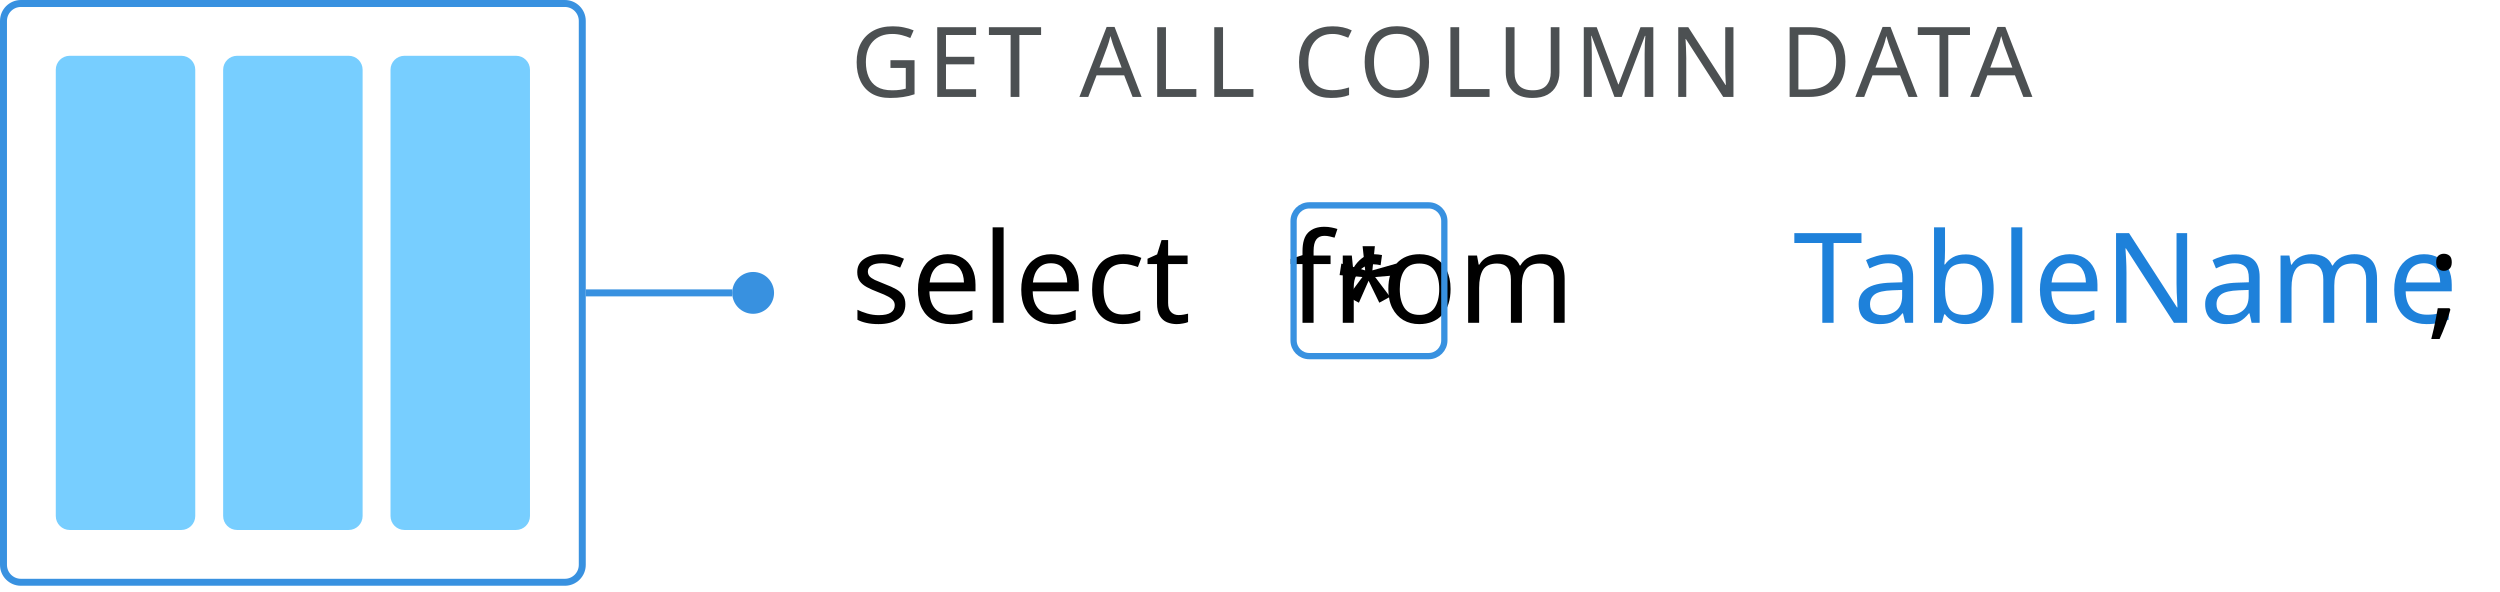
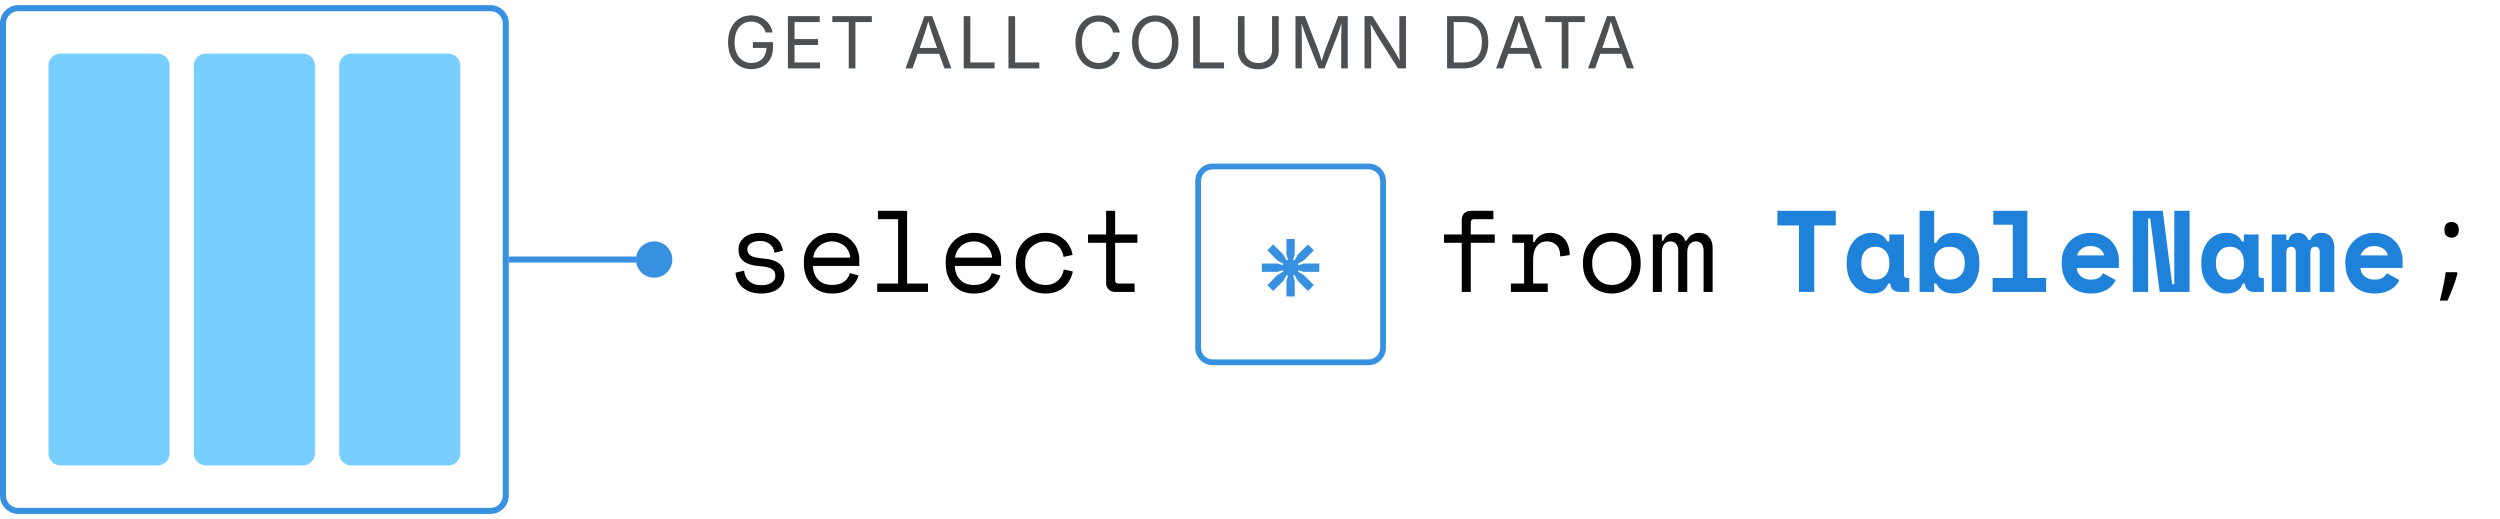
- <svg xmlns="http://www.w3.org/2000/svg" width="423" height="100" viewBox="0 0 423 100" fill="none">
-   <text fill="black" xml:space="preserve" style="white-space: pre" font-family="Operator Mono" font-size="21.257" font-weight="500" letter-spacing="0px">
-     <tspan x="143.97" y="54.624">select   from</tspan>
+ <svg xmlns="http://www.w3.org/2000/svg" width="487" height="101" fill="none" viewBox="0 0 487 101">
+   <path fill="black" d="M145.579 48.561C145.579 49.102 145.805 49.516 146.256 49.802C146.723 50.087 147.565 50.276 148.783 50.366C150.092 50.471 151.085 50.787 151.762 51.313C152.454 51.825 152.8 52.577 152.8 53.57V53.705C152.8 54.246 152.687 54.735 152.461 55.172C152.251 55.593 151.95 55.954 151.559 56.255C151.183 56.556 150.716 56.781 150.16 56.931C149.618 57.097 149.024 57.18 148.377 57.18C147.505 57.18 146.753 57.067 146.121 56.841C145.504 56.601 144.985 56.292 144.564 55.916C144.158 55.525 143.85 55.089 143.639 54.608C143.428 54.111 143.308 53.615 143.278 53.118L144.948 52.712C145.023 53.57 145.354 54.262 145.94 54.788C146.527 55.3 147.309 55.555 148.287 55.555C149.114 55.555 149.776 55.397 150.273 55.081C150.784 54.751 151.04 54.292 151.04 53.705C151.04 53.073 150.792 52.622 150.295 52.351C149.799 52.081 148.994 51.907 147.881 51.832C146.587 51.742 145.595 51.441 144.903 50.93C144.211 50.418 143.865 49.674 143.865 48.696V48.561C143.865 48.034 143.978 47.575 144.203 47.184C144.429 46.778 144.73 46.44 145.106 46.169C145.497 45.898 145.933 45.695 146.414 45.56C146.896 45.425 147.4 45.357 147.926 45.357C148.663 45.357 149.31 45.462 149.866 45.673C150.423 45.868 150.889 46.131 151.265 46.462C151.641 46.778 151.927 47.147 152.123 47.568C152.333 47.989 152.469 48.41 152.529 48.831L150.859 49.238C150.784 48.516 150.491 47.952 149.979 47.545C149.483 47.139 148.829 46.936 148.016 46.936C147.7 46.936 147.392 46.974 147.091 47.049C146.805 47.109 146.55 47.207 146.324 47.342C146.098 47.478 145.918 47.651 145.783 47.861C145.647 48.057 145.579 48.29 145.579 48.561Z" />
+   <path fill="black" d="M158.357 51.81C158.402 52.923 158.748 53.818 159.395 54.495C160.042 55.172 160.944 55.51 162.102 55.51C162.629 55.51 163.088 55.45 163.479 55.33C163.87 55.209 164.201 55.044 164.471 54.833C164.757 54.623 164.983 54.382 165.148 54.111C165.329 53.825 165.472 53.525 165.577 53.209L167.247 53.66C166.931 54.698 166.344 55.548 165.487 56.209C164.644 56.856 163.501 57.18 162.057 57.18C161.26 57.18 160.523 57.044 159.846 56.774C159.184 56.488 158.613 56.089 158.131 55.578C157.65 55.066 157.274 54.457 157.003 53.75C156.732 53.043 156.597 52.261 156.597 51.404V50.862C156.597 50.08 156.732 49.35 157.003 48.673C157.289 47.997 157.68 47.417 158.176 46.936C158.673 46.44 159.252 46.056 159.914 45.785C160.591 45.5 161.32 45.357 162.102 45.357C163.02 45.357 163.81 45.53 164.471 45.876C165.148 46.207 165.697 46.62 166.119 47.117C166.555 47.613 166.871 48.155 167.066 48.741C167.277 49.328 167.382 49.869 167.382 50.366V51.81H158.357ZM162.102 47.026C161.606 47.026 161.14 47.109 160.703 47.275C160.282 47.425 159.906 47.643 159.575 47.929C159.259 48.215 158.996 48.553 158.786 48.944C158.59 49.32 158.462 49.734 158.402 50.185H165.622C165.592 49.704 165.472 49.268 165.261 48.877C165.066 48.486 164.802 48.155 164.471 47.884C164.156 47.613 163.787 47.403 163.366 47.252C162.96 47.102 162.539 47.026 162.102 47.026Z" />
+   <path fill="black" d="M170.886 55.239H174.948V42.694H171.022V41.07H176.707V55.239H180.769V56.864H170.886V55.239Z" />
+   <path fill="black" d="M185.988 51.81C186.033 52.923 186.379 53.818 187.026 54.495C187.672 55.172 188.575 55.51 189.733 55.51C190.26 55.51 190.718 55.45 191.109 55.33C191.501 55.209 191.831 55.044 192.102 54.833C192.388 54.623 192.614 54.382 192.779 54.111C192.96 53.825 193.103 53.525 193.208 53.209L194.877 53.66C194.562 54.698 193.975 55.548 193.118 56.209C192.275 56.856 191.132 57.18 189.688 57.18C188.891 57.18 188.154 57.044 187.477 56.774C186.815 56.488 186.243 56.089 185.762 55.578C185.281 55.066 184.905 54.457 184.634 53.75C184.363 53.043 184.228 52.261 184.228 51.404V50.862C184.228 50.08 184.363 49.35 184.634 48.673C184.92 47.997 185.311 47.417 185.807 46.936C186.304 46.44 186.883 46.056 187.545 45.785C188.221 45.5 188.951 45.357 189.733 45.357C190.651 45.357 191.44 45.53 192.102 45.876C192.779 46.207 193.328 46.62 193.749 47.117C194.186 47.613 194.501 48.155 194.697 48.741C194.908 49.328 195.013 49.869 195.013 50.366V51.81H185.988ZM189.733 47.026C189.237 47.026 188.77 47.109 188.334 47.275C187.913 47.425 187.537 47.643 187.206 47.929C186.89 48.215 186.627 48.553 186.416 48.944C186.221 49.32 186.093 49.734 186.033 50.185H193.253C193.223 49.704 193.103 49.268 192.892 48.877C192.696 48.486 192.433 48.155 192.102 47.884C191.786 47.613 191.418 47.403 190.997 47.252C190.59 47.102 190.169 47.026 189.733 47.026Z" />
+   <path fill="black" d="M208.986 52.893C208.866 53.51 208.655 54.081 208.354 54.608C208.069 55.134 207.7 55.593 207.249 55.984C206.798 56.36 206.271 56.653 205.669 56.864C205.068 57.074 204.398 57.18 203.661 57.18C202.879 57.18 202.135 57.052 201.428 56.796C200.736 56.54 200.126 56.172 199.6 55.691C199.074 55.194 198.652 54.593 198.336 53.886C198.036 53.179 197.885 52.366 197.885 51.449V51.178C197.885 50.276 198.036 49.463 198.336 48.741C198.652 48.019 199.074 47.41 199.6 46.914C200.126 46.417 200.736 46.034 201.428 45.763C202.135 45.492 202.879 45.357 203.661 45.357C204.368 45.357 205.023 45.462 205.624 45.673C206.226 45.883 206.752 46.184 207.204 46.575C207.67 46.951 208.046 47.403 208.332 47.929C208.633 48.455 208.836 49.027 208.941 49.644L207.181 50.05C207.136 49.659 207.023 49.283 206.843 48.922C206.677 48.546 206.444 48.222 206.143 47.952C205.857 47.666 205.504 47.44 205.083 47.275C204.662 47.109 204.173 47.026 203.616 47.026C203.075 47.026 202.563 47.132 202.082 47.342C201.616 47.538 201.202 47.824 200.841 48.2C200.48 48.561 200.194 48.997 199.984 49.508C199.788 50.02 199.69 50.576 199.69 51.178V51.449C199.69 52.081 199.788 52.652 199.984 53.163C200.194 53.66 200.48 54.081 200.841 54.427C201.202 54.773 201.623 55.044 202.104 55.239C202.586 55.42 203.105 55.51 203.661 55.51C204.218 55.51 204.699 55.427 205.105 55.262C205.526 55.081 205.88 54.856 206.166 54.585C206.467 54.299 206.7 53.976 206.865 53.615C207.046 53.254 207.166 52.878 207.226 52.487L208.986 52.893Z" />
+   <path fill="black" d="M211.949 45.673H215.469V41.07H217.228V45.673H221.561V47.297H217.228V54.562C217.228 55.014 217.432 55.239 217.838 55.239H221.019V56.864H217.206C216.694 56.864 216.273 56.698 215.942 56.367C215.626 56.036 215.469 55.615 215.469 55.104V47.297H211.949V45.673Z" />
+   <path fill="black" d="M281.296 45.673H284.748V42.83C284.748 42.318 284.906 41.897 285.222 41.566C285.553 41.235 285.974 41.07 286.486 41.07H290.908V42.694H287.118C286.711 42.694 286.508 42.92 286.508 43.371V45.673H291.179V47.297H286.508V56.864H284.748V47.297H281.296V45.673Z" />
+   <path fill="black" d="M294.593 45.673H298.654V47.162H298.925C299.211 46.545 299.617 46.094 300.143 45.808C300.67 45.507 301.271 45.357 301.948 45.357C303.076 45.357 303.986 45.725 304.678 46.462C305.37 47.199 305.739 48.275 305.784 49.689L303.934 49.96C303.934 48.922 303.686 48.177 303.189 47.726C302.693 47.26 302.084 47.026 301.362 47.026C300.895 47.026 300.489 47.117 300.143 47.297C299.812 47.478 299.534 47.726 299.308 48.042C299.083 48.358 298.917 48.726 298.812 49.147C298.707 49.569 298.654 50.02 298.654 50.501V55.239H301.497V56.864H294.322V55.239H296.894V47.297H294.593V45.673Z" />
+   <path fill="black" d="M319.599 51.404C319.599 52.336 319.441 53.163 319.125 53.886C318.825 54.593 318.418 55.194 317.907 55.691C317.396 56.172 316.794 56.54 316.102 56.796C315.425 57.052 314.718 57.18 313.981 57.18C313.229 57.18 312.515 57.052 311.838 56.796C311.161 56.54 310.567 56.172 310.055 55.691C309.544 55.194 309.13 54.593 308.814 53.886C308.513 53.163 308.363 52.336 308.363 51.404V51.133C308.363 50.215 308.513 49.403 308.814 48.696C309.13 47.974 309.544 47.365 310.055 46.868C310.582 46.372 311.183 45.996 311.86 45.74C312.537 45.485 313.244 45.357 313.981 45.357C314.718 45.357 315.425 45.485 316.102 45.74C316.779 45.996 317.373 46.372 317.884 46.868C318.411 47.365 318.825 47.974 319.125 48.696C319.441 49.403 319.599 50.215 319.599 51.133V51.404ZM313.981 55.51C314.523 55.51 315.019 55.42 315.47 55.239C315.937 55.044 316.343 54.766 316.689 54.404C317.035 54.044 317.305 53.615 317.501 53.118C317.696 52.607 317.794 52.035 317.794 51.404V51.133C317.794 50.531 317.696 49.982 317.501 49.486C317.305 48.974 317.035 48.538 316.689 48.177C316.343 47.816 315.937 47.538 315.47 47.342C315.004 47.132 314.508 47.026 313.981 47.026C313.455 47.026 312.958 47.132 312.492 47.342C312.026 47.538 311.62 47.816 311.274 48.177C310.928 48.538 310.657 48.974 310.461 49.486C310.266 49.982 310.168 50.531 310.168 51.133V51.404C310.168 52.035 310.266 52.607 310.461 53.118C310.657 53.615 310.928 54.044 311.274 54.404C311.62 54.766 312.018 55.044 312.469 55.239C312.936 55.42 313.44 55.51 313.981 55.51Z" />
+   <path fill="black" d="M333.618 56.864H331.858V48.831C331.858 48.305 331.737 47.876 331.497 47.545C331.256 47.199 330.873 47.026 330.346 47.026C329.85 47.026 329.444 47.215 329.128 47.59C328.827 47.952 328.676 48.516 328.676 49.283V56.864H326.917V48.741C326.917 48.245 326.781 47.839 326.51 47.523C326.24 47.192 325.879 47.026 325.427 47.026C324.886 47.026 324.465 47.222 324.164 47.613C323.878 48.004 323.735 48.516 323.735 49.147V56.864H321.975V45.673H323.735V46.891H324.006C324.201 46.365 324.487 45.981 324.863 45.74C325.239 45.485 325.683 45.357 326.194 45.357C326.736 45.357 327.18 45.5 327.526 45.785C327.887 46.071 328.135 46.44 328.27 46.891H328.541C329.052 45.868 329.865 45.357 330.978 45.357C331.82 45.357 332.467 45.627 332.918 46.169C333.385 46.696 333.618 47.387 333.618 48.245V56.864Z" />
+   <path fill="#3891E0" d="M255.941 48.767L253.955 50.752L252.827 51.384L252.94 51.655L253.955 51.339H257.001V52.963H253.955L252.94 52.647L252.827 52.918L253.955 53.55L255.941 55.535L254.79 56.686L252.805 54.701L252.173 53.572L251.902 53.685L252.218 54.701V57.747H250.593V54.701L250.909 53.685L250.639 53.572L250.007 54.701L248.021 56.686L246.871 55.535L248.856 53.55L249.984 52.918L249.871 52.647L248.856 52.963H245.81V51.339H248.856L249.871 51.655L249.984 51.384L248.856 50.752L246.871 48.767L248.021 47.616L250.007 49.601L250.639 50.73L250.909 50.617L250.593 49.601V46.555H252.218V49.601L251.902 50.617L252.173 50.73L252.805 49.601L254.79 47.616L255.941 48.767Z" />
+   <path fill="#1E81DA" d="M346.241 41.07H357.612V43.913H353.416V56.864H350.437V43.913H346.241V41.07Z" />
+   <path fill="#1E81DA" d="M367.84 55.239C367.539 55.946 367.118 56.45 366.577 56.751C366.035 57.037 365.403 57.18 364.681 57.18C364.004 57.18 363.365 57.052 362.764 56.796C362.177 56.54 361.658 56.164 361.207 55.668C360.755 55.172 360.394 54.57 360.124 53.863C359.868 53.156 359.74 52.351 359.74 51.449V51.088C359.74 50.2 359.868 49.403 360.124 48.696C360.379 47.989 360.725 47.387 361.162 46.891C361.598 46.395 362.102 46.019 362.673 45.763C363.26 45.492 363.884 45.357 364.546 45.357C365.343 45.357 365.982 45.492 366.464 45.763C366.96 46.034 367.351 46.455 367.637 47.026H368.043V45.673H370.886V53.479C370.886 53.931 371.089 54.156 371.495 54.156H371.924V56.864H369.984C369.472 56.864 369.051 56.713 368.72 56.413C368.404 56.112 368.246 55.721 368.246 55.239H367.84ZM365.313 54.472C366.14 54.472 366.802 54.201 367.299 53.66C367.795 53.103 368.043 52.351 368.043 51.404V51.133C368.043 50.185 367.795 49.441 367.299 48.899C366.802 48.343 366.14 48.064 365.313 48.064C364.486 48.064 363.824 48.343 363.328 48.899C362.831 49.441 362.583 50.185 362.583 51.133V51.404C362.583 52.351 362.831 53.103 363.328 53.66C363.824 54.201 364.486 54.472 365.313 54.472Z" />
+   <path fill="#1E81DA" d="M376.782 56.864H373.939V41.07H376.782V47.297H377.188C377.489 46.681 377.925 46.207 378.497 45.876C379.068 45.53 379.798 45.357 380.685 45.357C381.347 45.357 381.971 45.485 382.558 45.74C383.16 45.996 383.679 46.372 384.115 46.868C384.566 47.35 384.92 47.944 385.175 48.651C385.446 49.358 385.581 50.163 385.581 51.065V51.471C385.581 52.389 385.454 53.201 385.198 53.908C384.942 54.615 384.596 55.217 384.16 55.713C383.724 56.194 383.205 56.563 382.603 56.819C382.017 57.059 381.377 57.18 380.685 57.18C380.174 57.18 379.73 57.127 379.354 57.022C378.978 56.916 378.647 56.774 378.361 56.593C378.091 56.413 377.857 56.209 377.662 55.984C377.481 55.743 377.323 55.495 377.188 55.239H376.782V56.864ZM379.76 54.472C380.648 54.472 381.362 54.201 381.904 53.66C382.46 53.103 382.739 52.351 382.739 51.404V51.133C382.739 50.185 382.46 49.441 381.904 48.899C381.362 48.343 380.648 48.064 379.76 48.064C378.873 48.064 378.151 48.35 377.594 48.922C377.053 49.478 376.782 50.215 376.782 51.133V51.404C376.782 52.321 377.053 53.066 377.594 53.637C378.151 54.194 378.873 54.472 379.76 54.472Z" />
+   <path fill="#1E81DA" d="M388.16 54.156H392.086V43.777H388.296V41.07H394.929V54.156H398.585V56.864H388.16V54.156Z" />
+   <path fill="#1E81DA" d="M404.548 52.193C404.563 52.524 404.638 52.833 404.774 53.118C404.924 53.389 405.12 53.63 405.36 53.84C405.616 54.036 405.902 54.194 406.218 54.314C406.549 54.419 406.895 54.472 407.256 54.472C407.963 54.472 408.504 54.352 408.88 54.111C409.256 53.855 409.527 53.555 409.692 53.209L412.129 54.562C411.994 54.848 411.806 55.149 411.565 55.465C411.324 55.766 411.009 56.044 410.617 56.3C410.241 56.556 409.775 56.766 409.219 56.931C408.677 57.097 408.038 57.18 407.301 57.18C406.458 57.18 405.691 57.044 404.999 56.774C404.307 56.503 403.706 56.112 403.194 55.6C402.698 55.089 402.307 54.465 402.021 53.728C401.75 52.99 401.615 52.156 401.615 51.223V51.088C401.615 50.23 401.758 49.448 402.044 48.741C402.344 48.034 402.751 47.433 403.262 46.936C403.773 46.44 404.368 46.056 405.044 45.785C405.736 45.5 406.473 45.357 407.256 45.357C408.218 45.357 409.046 45.53 409.737 45.876C410.429 46.207 411.001 46.635 411.452 47.162C411.904 47.673 412.234 48.245 412.445 48.877C412.656 49.493 412.761 50.095 412.761 50.682V52.193H404.548ZM407.233 47.929C406.511 47.929 405.924 48.117 405.473 48.493C405.022 48.854 404.729 49.275 404.593 49.757H409.873C409.783 49.23 409.497 48.794 409.015 48.448C408.549 48.102 407.955 47.929 407.233 47.929Z" />
+   <path fill="#1E81DA" d="M423.147 55.375H423.553V41.07H426.531V56.864H420.71L418.86 42.559H418.454V56.864H415.475V41.07H421.297L423.147 55.375Z" />
+   <path fill="#1E81DA" d="M436.917 55.239C436.616 55.946 436.195 56.45 435.653 56.751C435.112 57.037 434.48 57.18 433.758 57.18C433.081 57.18 432.442 57.052 431.84 56.796C431.254 56.54 430.735 56.164 430.283 55.668C429.832 55.172 429.471 54.57 429.2 53.863C428.945 53.156 428.817 52.351 428.817 51.449V51.088C428.817 50.2 428.945 49.403 429.2 48.696C429.456 47.989 429.802 47.387 430.238 46.891C430.675 46.395 431.178 46.019 431.75 45.763C432.337 45.492 432.961 45.357 433.623 45.357C434.42 45.357 435.059 45.492 435.541 45.763C436.037 46.034 436.428 46.455 436.714 47.026H437.12V45.673H439.963V53.479C439.963 53.931 440.166 54.156 440.572 54.156H441.001V56.864H439.06C438.549 56.864 438.128 56.713 437.797 56.413C437.481 56.112 437.323 55.721 437.323 55.239H436.917ZM434.39 54.472C435.217 54.472 435.879 54.201 436.375 53.66C436.872 53.103 437.12 52.351 437.12 51.404V51.133C437.12 50.185 436.872 49.441 436.375 48.899C435.879 48.343 435.217 48.064 434.39 48.064C433.563 48.064 432.901 48.343 432.404 48.899C431.908 49.441 431.66 50.185 431.66 51.133V51.404C431.66 52.351 431.908 53.103 432.404 53.66C432.901 54.201 433.563 54.472 434.39 54.472Z" />
+   <path fill="#1E81DA" d="M454.726 56.864H451.883V49.012C451.883 48.696 451.8 48.463 451.635 48.312C451.484 48.147 451.281 48.064 451.026 48.064C450.725 48.064 450.484 48.155 450.304 48.335C450.138 48.516 450.055 48.786 450.055 49.147V56.864H447.212V49.012C447.212 48.696 447.122 48.463 446.942 48.312C446.776 48.147 446.573 48.064 446.333 48.064C446.062 48.064 445.836 48.155 445.656 48.335C445.475 48.516 445.385 48.786 445.385 49.147V56.864H442.542V45.673H445.385V46.756H445.791C445.881 46.349 446.084 46.019 446.4 45.763C446.731 45.492 447.16 45.357 447.686 45.357C448.183 45.357 448.604 45.492 448.95 45.763C449.296 46.019 449.529 46.349 449.649 46.756H450.055C450.176 46.349 450.424 46.019 450.8 45.763C451.191 45.492 451.672 45.357 452.244 45.357C452.996 45.357 453.598 45.612 454.049 46.124C454.5 46.62 454.726 47.312 454.726 48.2V56.864Z" />
+   <path fill="#1E81DA" d="M459.809 52.193C459.825 52.524 459.9 52.833 460.035 53.118C460.186 53.389 460.381 53.63 460.622 53.84C460.877 54.036 461.163 54.194 461.479 54.314C461.81 54.419 462.156 54.472 462.517 54.472C463.224 54.472 463.766 54.352 464.142 54.111C464.518 53.855 464.788 53.555 464.954 53.209L467.391 54.562C467.255 54.848 467.067 55.149 466.827 55.465C466.586 55.766 466.27 56.044 465.879 56.3C465.503 56.556 465.037 56.766 464.48 56.931C463.938 57.097 463.299 57.18 462.562 57.18C461.72 57.18 460.953 57.044 460.261 56.774C459.569 56.503 458.967 56.112 458.456 55.6C457.959 55.089 457.568 54.465 457.282 53.728C457.012 52.99 456.876 52.156 456.876 51.223V51.088C456.876 50.23 457.019 49.448 457.305 48.741C457.606 48.034 458.012 47.433 458.523 46.936C459.035 46.44 459.629 46.056 460.306 45.785C460.998 45.5 461.735 45.357 462.517 45.357C463.48 45.357 464.307 45.53 464.999 45.876C465.691 46.207 466.262 46.635 466.714 47.162C467.165 47.673 467.496 48.245 467.706 48.877C467.917 49.493 468.022 50.095 468.022 50.682V52.193H459.809ZM462.494 47.929C461.772 47.929 461.186 48.117 460.735 48.493C460.283 48.854 459.99 49.275 459.855 49.757H465.134C465.044 49.23 464.758 48.794 464.277 48.448C463.811 48.102 463.216 47.929 462.494 47.929Z" />
+   <text fill="black" font-family="Operator Mono" font-size="22.563" font-weight="500" letter-spacing="0px" style="white-space:pre" xml:space="preserve">
+     <tspan x="474.593" y="55.647">;</tspan>
  </text>
-   <text fill="black" xml:space="preserve" style="white-space: pre" font-family="Operator Mono" font-size="21.257" font-weight="500" letter-spacing="0px">
-     <tspan x="225.784" y="57.812">*</tspan>
+   <path fill="#3891E0" fill-rule="evenodd" d="M236.219 32.992H266.6C267.846 32.992 268.856 34.002 268.856 35.248V67.752C268.856 68.998 267.846 70.008 266.6 70.008H236.219C234.973 70.008 233.962 68.998 233.962 67.752V35.248C233.962 34.002 234.973 32.992 236.219 32.992ZM266.6 31.864C268.469 31.864 269.984 33.379 269.984 35.248V67.752C269.984 69.621 268.469 71.136 266.6 71.136H236.219C234.35 71.136 232.834 69.621 232.834 67.752V35.248C232.834 33.379 234.35 31.864 236.219 31.864H266.6Z" clip-rule="evenodd" />
+   <text fill="#4C5052" font-family="-apple-system, sans-serif" font-size="14" letter-spacing="0.8px" style="white-space:pre" xml:space="preserve">
+     <tspan x="141" y="13.33">GET ALL COLUMN DATA</tspan>
  </text>
-   <text fill="#1E81DA" xml:space="preserve" style="white-space: pre" font-family="Operator Mono" font-size="21.257" font-weight="500" letter-spacing="0px">
-     <tspan x="303.383" y="54.624">TableName</tspan>
-   </text>
-   <text fill="black" xml:space="preserve" style="white-space: pre" font-family="Operator Mono" font-size="21.257" font-weight="500" letter-spacing="0px">
-     <tspan x="410.713" y="54.624">;</tspan>
-   </text>
-   <rect x="-0.531" y="0.531" width="25.507" height="25.507" rx="2.657" transform="matrix(-1 0 0 1 243.851 34.2169)" stroke="#3891E0" stroke-width="1.063" />
-   <text fill="#4C5052" xml:space="preserve" style="white-space: pre" font-family="FreightSans Pro" font-size="16.518" letter-spacing="1px">
-     <tspan x="143.947" y="16.403">GET ALL COLUMN DATA</tspan>
-   </text>
-   <rect x="0.59" y="0.59" width="97.931" height="97.931" rx="2.95" stroke="#3891E0" stroke-width="1.18" />
-   <rect x="9.439" y="9.439" width="23.598" height="80.233" rx="2.36" fill="#77CEFF" />
-   <rect x="37.757" y="9.439" width="23.598" height="80.233" rx="2.36" fill="#77CEFF" />
-   <rect x="66.074" y="9.439" width="23.598" height="80.233" rx="2.36" fill="#77CEFF" />
-   <circle cx="127.429" cy="49.556" r="3.54" transform="rotate(-180 127.429 49.5555)" fill="#3891E0" />
-   <path d="M99.111 49.556L123.889 49.556" stroke="#3891E0" stroke-width="1.18" />
+   <rect width="97.931" height="97.931" x="0.59" y="1.59" stroke="#3891E0" stroke-width="1.18" rx="2.95" />
+   <rect width="23.598" height="80.233" x="9.439" y="10.439" fill="#77CEFF" rx="2.36" />
+   <rect width="23.598" height="80.233" x="37.757" y="10.439" fill="#77CEFF" rx="2.36" />
+   <rect width="23.598" height="80.233" x="66.074" y="10.439" fill="#77CEFF" rx="2.36" />
+   <circle cx="127.429" cy="50.556" r="3.54" fill="#3891E0" transform="rotate(-180 127.429 50.5555)" />
+   <path stroke="#3891E0" stroke-width="1.18" d="M99.111 50.556L123.889 50.556" />
</svg>
